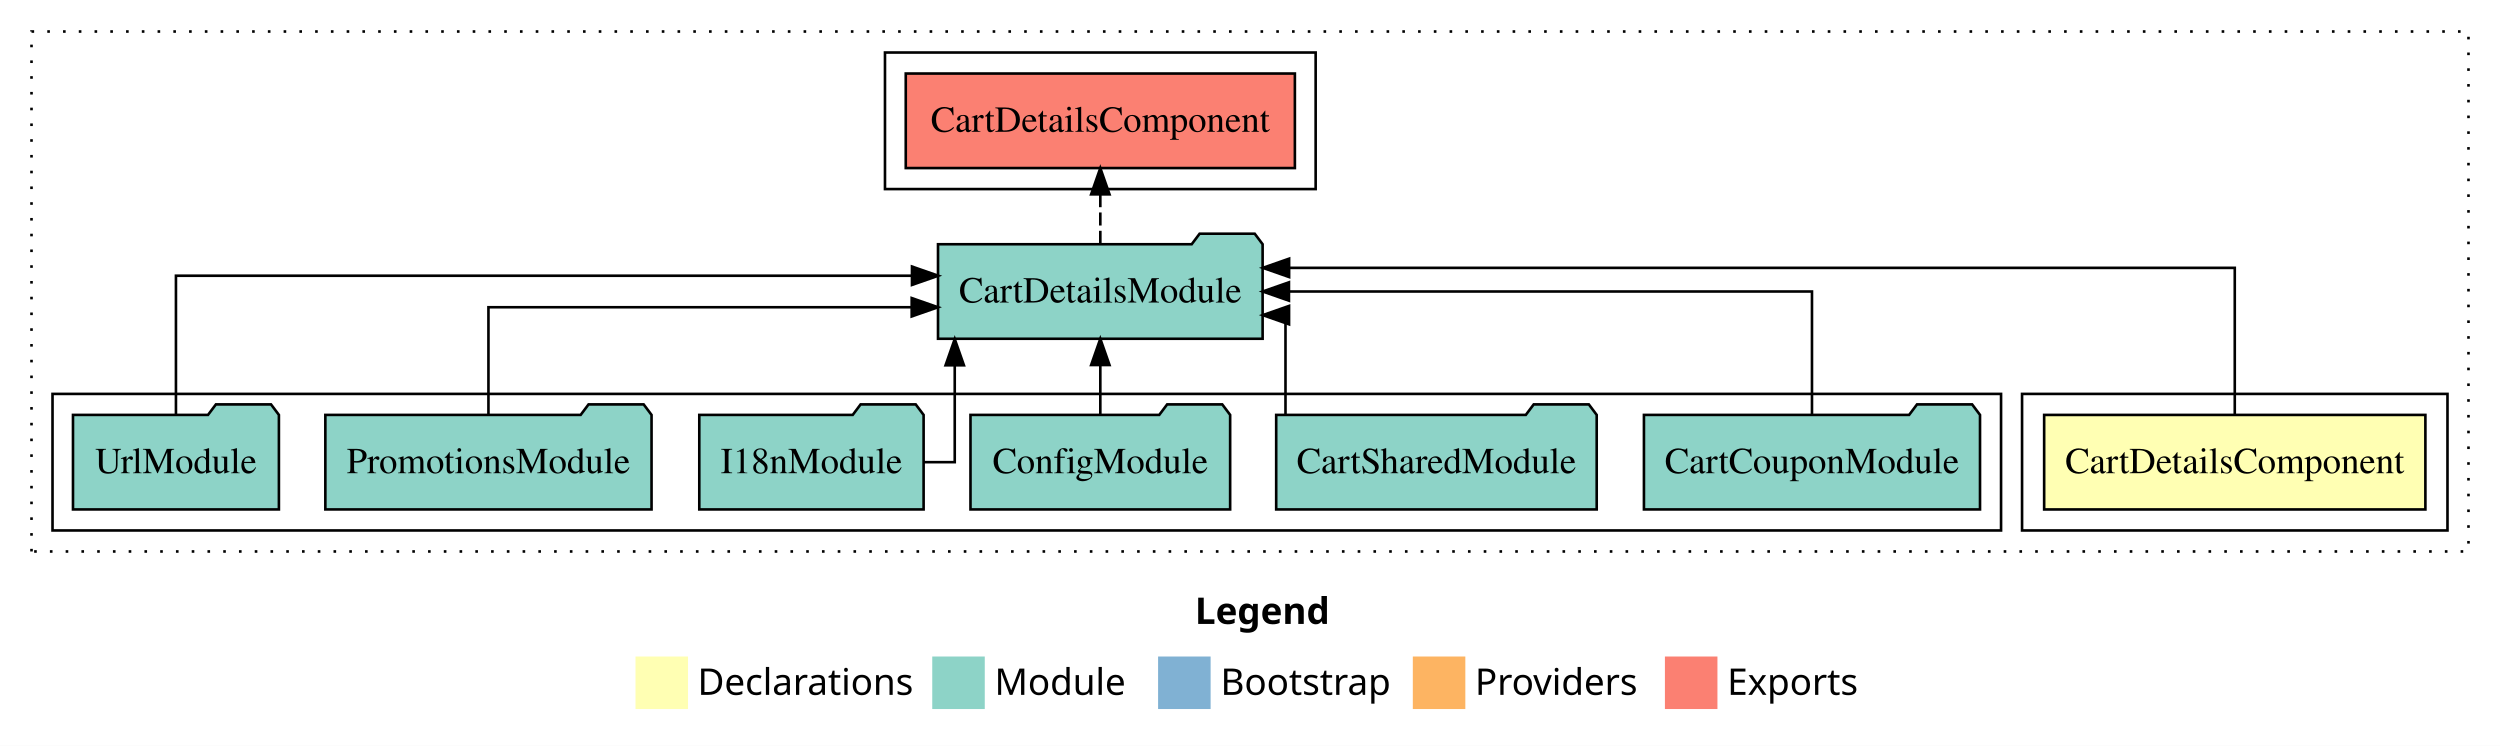
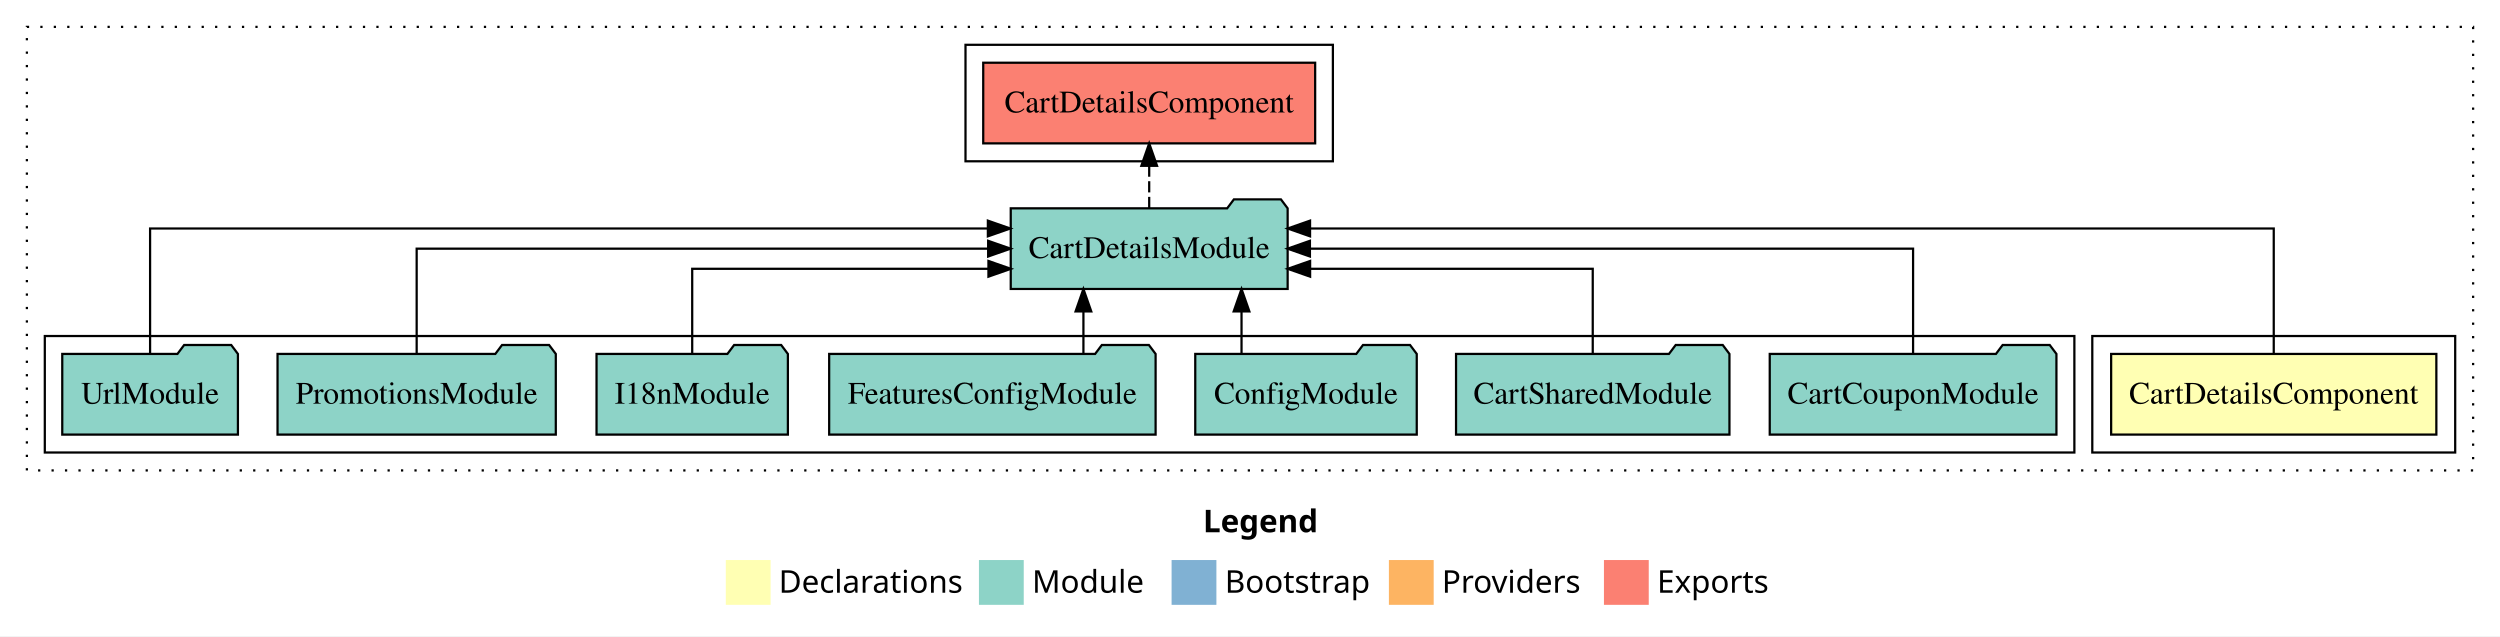
- <svg xmlns="http://www.w3.org/2000/svg" width="952pt" height="284pt" viewBox="0.00 0.00 952.00 284.00">
+ <svg xmlns="http://www.w3.org/2000/svg" width="1116pt" height="284pt" viewBox="0.00 0.00 1116.00 284.00">
  <g id="graph0" class="graph" transform="scale(1 1) rotate(0) translate(4 280)">
-     <polygon fill="#ffffff" stroke="transparent" points="-4,4 -4,-280 948,-280 948,4 -4,4" />
-     <text text-anchor="start" x="451.009" y="-42.4" font-family="sans-serif" font-weight="bold" font-size="14.00" fill="#000000">Legend</text>
-     <polygon fill="#ffffb3" stroke="transparent" points="238,-10 238,-30 258,-30 258,-10 238,-10" />
-     <text text-anchor="start" x="261.629" y="-15.4" font-family="sans-serif" font-size="14.00" fill="#000000">  Declarations</text>
-     <polygon fill="#8dd3c7" stroke="transparent" points="351,-10 351,-30 371,-30 371,-10 351,-10" />
-     <text text-anchor="start" x="374.725" y="-15.4" font-family="sans-serif" font-size="14.00" fill="#000000">  Module</text>
-     <polygon fill="#80b1d3" stroke="transparent" points="437,-10 437,-30 457,-30 457,-10 437,-10" />
-     <text text-anchor="start" x="460.781" y="-15.4" font-family="sans-serif" font-size="14.00" fill="#000000">  Bootstrap</text>
-     <polygon fill="#fdb462" stroke="transparent" points="534,-10 534,-30 554,-30 554,-10 534,-10" />
-     <text text-anchor="start" x="557.673" y="-15.4" font-family="sans-serif" font-size="14.00" fill="#000000">  Providers</text>
-     <polygon fill="#fb8072" stroke="transparent" points="630,-10 630,-30 650,-30 650,-10 630,-10" />
-     <text text-anchor="start" x="653.726" y="-15.4" font-family="sans-serif" font-size="14.00" fill="#000000">  Exports</text>
+     <polygon fill="#ffffff" stroke="transparent" points="-4,4 -4,-280 1112,-280 1112,4 -4,4" />
+     <text text-anchor="start" x="533.009" y="-42.4" font-family="sans-serif" font-weight="bold" font-size="14.00" fill="#000000">Legend</text>
+     <polygon fill="#ffffb3" stroke="transparent" points="320,-10 320,-30 340,-30 340,-10 320,-10" />
+     <text text-anchor="start" x="343.629" y="-15.4" font-family="sans-serif" font-size="14.00" fill="#000000">  Declarations</text>
+     <polygon fill="#8dd3c7" stroke="transparent" points="433,-10 433,-30 453,-30 453,-10 433,-10" />
+     <text text-anchor="start" x="456.725" y="-15.4" font-family="sans-serif" font-size="14.00" fill="#000000">  Module</text>
+     <polygon fill="#80b1d3" stroke="transparent" points="519,-10 519,-30 539,-30 539,-10 519,-10" />
+     <text text-anchor="start" x="542.781" y="-15.4" font-family="sans-serif" font-size="14.00" fill="#000000">  Bootstrap</text>
+     <polygon fill="#fdb462" stroke="transparent" points="616,-10 616,-30 636,-30 636,-10 616,-10" />
+     <text text-anchor="start" x="639.673" y="-15.4" font-family="sans-serif" font-size="14.00" fill="#000000">  Providers</text>
+     <polygon fill="#fb8072" stroke="transparent" points="712,-10 712,-30 732,-30 732,-10 712,-10" />
+     <text text-anchor="start" x="735.726" y="-15.4" font-family="sans-serif" font-size="14.00" fill="#000000">  Exports</text>
    <g id="clust1" class="cluster">
-       <polygon fill="none" stroke="#000000" stroke-dasharray="1,5" points="8,-70 8,-268 936,-268 936,-70 8,-70" />
+       <polygon fill="none" stroke="#000000" stroke-dasharray="1,5" points="8,-70 8,-268 1100,-268 1100,-70 8,-70" />
    </g>
    <g id="clust2" class="cluster">
-       <polygon fill="none" stroke="#000000" points="766,-78 766,-130 928,-130 928,-78 766,-78" />
+       <polygon fill="none" stroke="#000000" points="930,-78 930,-130 1092,-130 1092,-78 930,-78" />
    </g>
    <g id="clust4" class="cluster">
-       <polygon fill="none" stroke="#000000" points="16,-78 16,-130 758,-130 758,-78 16,-78" />
+       <polygon fill="none" stroke="#000000" points="16,-78 16,-130 922,-130 922,-78 16,-78" />
    </g>
    <g id="clust5" class="cluster">
-       <polygon fill="none" stroke="#000000" points="333,-208 333,-260 497,-260 497,-208 333,-208" />
+       <polygon fill="none" stroke="#000000" points="427,-208 427,-260 591,-260 591,-208 427,-208" />
    </g>
    <g id="node1" class="node">
-       <polygon fill="#ffffb3" stroke="#000000" points="919.587,-122 774.413,-122 774.413,-86 919.587,-86 919.587,-122" />
-       <text text-anchor="middle" x="847" y="-99.8" font-family="Times,serif" font-size="14.00" fill="#000000">CartDetailsComponent</text>
+       <polygon fill="#ffffb3" stroke="#000000" points="1083.587,-122 938.413,-122 938.413,-86 1083.587,-86 1083.587,-122" />
+       <text text-anchor="middle" x="1011" y="-99.8" font-family="Times,serif" font-size="14.00" fill="#000000">CartDetailsComponent</text>
    </g>
    <g id="node2" class="node">
-       <polygon fill="#8dd3c7" stroke="#000000" points="476.805,-187 473.805,-191 452.805,-191 449.805,-187 353.195,-187 353.195,-151 476.805,-151 476.805,-187" />
-       <text text-anchor="middle" x="415" y="-164.8" font-family="Times,serif" font-size="14.00" fill="#000000">CartDetailsModule</text>
+       <polygon fill="#8dd3c7" stroke="#000000" points="570.805,-187 567.805,-191 546.805,-191 543.805,-187 447.195,-187 447.195,-151 570.805,-151 570.805,-187" />
+       <text text-anchor="middle" x="509" y="-164.8" font-family="Times,serif" font-size="14.00" fill="#000000">CartDetailsModule</text>
    </g>
    <g id="edge1" class="edge">
-       <path fill="none" stroke="#000000" d="M847,-122.292C847,-144.206 847,-178 847,-178 847,-178 486.895,-178 486.895,-178" />
-       <polygon fill="#000000" stroke="#000000" points="486.895,-174.5 476.895,-178 486.895,-181.5 486.895,-174.5" />
+       <path fill="none" stroke="#000000" d="M1011,-122.292C1011,-144.206 1011,-178 1011,-178 1011,-178 580.807,-178 580.807,-178" />
+       <polygon fill="#000000" stroke="#000000" points="580.807,-174.5 570.807,-178 580.807,-181.5 580.807,-174.5" />
    </g>
-     <g id="node9" class="node">
-       <polygon fill="#fb8072" stroke="#000000" points="489.088,-252 340.912,-252 340.912,-216 489.088,-216 489.088,-252" />
-       <text text-anchor="middle" x="415" y="-229.8" font-family="Times,serif" font-size="14.00" fill="#000000">CartDetailsComponent </text>
+     <g id="node10" class="node">
+       <polygon fill="#fb8072" stroke="#000000" points="583.088,-252 434.912,-252 434.912,-216 583.088,-216 583.088,-252" />
+       <text text-anchor="middle" x="509" y="-229.8" font-family="Times,serif" font-size="14.00" fill="#000000">CartDetailsComponent </text>
    </g>
-     <g id="edge8" class="edge">
-       <path fill="none" stroke="#000000" stroke-dasharray="5,2" d="M415,-187.106C415,-187.106 415,-205.991 415,-205.991" />
-       <polygon fill="#000000" stroke="#000000" points="411.5,-205.991 415,-215.991 418.5,-205.991 411.5,-205.991" />
+     <g id="edge9" class="edge">
+       <path fill="none" stroke="#000000" stroke-dasharray="5,2" d="M509,-187.106C509,-187.106 509,-205.991 509,-205.991" />
+       <polygon fill="#000000" stroke="#000000" points="505.5,-205.991 509,-215.991 512.5,-205.991 505.5,-205.991" />
    </g>
    <g id="node3" class="node">
-       <polygon fill="#8dd3c7" stroke="#000000" points="749.989,-122 746.989,-126 725.989,-126 722.989,-122 622.011,-122 622.011,-86 749.989,-86 749.989,-122" />
-       <text text-anchor="middle" x="686" y="-99.8" font-family="Times,serif" font-size="14.00" fill="#000000">CartCouponModule</text>
+       <polygon fill="#8dd3c7" stroke="#000000" points="913.989,-122 910.989,-126 889.989,-126 886.989,-122 786.011,-122 786.011,-86 913.989,-86 913.989,-122" />
+       <text text-anchor="middle" x="850" y="-99.8" font-family="Times,serif" font-size="14.00" fill="#000000">CartCouponModule</text>
    </g>
    <g id="edge2" class="edge">
-       <path fill="none" stroke="#000000" d="M686,-122.106C686,-141.339 686,-169 686,-169 686,-169 486.833,-169 486.833,-169" />
-       <polygon fill="#000000" stroke="#000000" points="486.833,-165.5 476.833,-169 486.833,-172.5 486.833,-165.5" />
+       <path fill="none" stroke="#000000" d="M850,-122.106C850,-141.339 850,-169 850,-169 850,-169 580.753,-169 580.753,-169" />
+       <polygon fill="#000000" stroke="#000000" points="580.753,-165.5 570.753,-169 580.753,-172.5 580.753,-165.5" />
    </g>
    <g id="node4" class="node">
-       <polygon fill="#8dd3c7" stroke="#000000" points="604.025,-122 601.025,-126 580.025,-126 577.025,-122 481.974,-122 481.974,-86 604.025,-86 604.025,-122" />
-       <text text-anchor="middle" x="543" y="-99.8" font-family="Times,serif" font-size="14.00" fill="#000000">CartSharedModule</text>
+       <polygon fill="#8dd3c7" stroke="#000000" points="768.025,-122 765.025,-126 744.025,-126 741.025,-122 645.975,-122 645.975,-86 768.025,-86 768.025,-122" />
+       <text text-anchor="middle" x="707" y="-99.8" font-family="Times,serif" font-size="14.00" fill="#000000">CartSharedModule</text>
    </g>
    <g id="edge3" class="edge">
-       <path fill="none" stroke="#000000" d="M485.516,-122.027C485.516,-138.398 485.516,-160 485.516,-160 485.516,-160 484.651,-160 484.651,-160" />
-       <polygon fill="#000000" stroke="#000000" points="486.869,-156.5 476.869,-160 486.869,-163.5 486.869,-156.5" />
+       <path fill="none" stroke="#000000" d="M707,-122.027C707,-138.398 707,-160 707,-160 707,-160 580.834,-160 580.834,-160" />
+       <polygon fill="#000000" stroke="#000000" points="580.834,-156.5 570.834,-160 580.834,-163.5 580.834,-156.5" />
    </g>
    <g id="node5" class="node">
-       <polygon fill="#8dd3c7" stroke="#000000" points="464.439,-122 461.439,-126 440.439,-126 437.439,-122 365.561,-122 365.561,-86 464.439,-86 464.439,-122" />
-       <text text-anchor="middle" x="415" y="-99.8" font-family="Times,serif" font-size="14.00" fill="#000000">ConfigModule</text>
+       <polygon fill="#8dd3c7" stroke="#000000" points="628.439,-122 625.439,-126 604.439,-126 601.439,-122 529.561,-122 529.561,-86 628.439,-86 628.439,-122" />
+       <text text-anchor="middle" x="579" y="-99.8" font-family="Times,serif" font-size="14.00" fill="#000000">ConfigModule</text>
    </g>
    <g id="edge4" class="edge">
-       <path fill="none" stroke="#000000" d="M415,-122.106C415,-122.106 415,-140.991 415,-140.991" />
-       <polygon fill="#000000" stroke="#000000" points="411.5,-140.991 415,-150.991 418.5,-140.991 411.5,-140.991" />
+       <path fill="none" stroke="#000000" d="M550.217,-122.106C550.217,-122.106 550.217,-140.991 550.217,-140.991" />
+       <polygon fill="#000000" stroke="#000000" points="546.717,-140.991 550.217,-150.991 553.717,-140.991 546.717,-140.991" />
    </g>
    <g id="node6" class="node">
+       <polygon fill="#8dd3c7" stroke="#000000" points="511.86,-122 508.86,-126 487.86,-126 484.86,-122 366.14,-122 366.14,-86 511.86,-86 511.86,-122" />
+       <text text-anchor="middle" x="439" y="-99.8" font-family="Times,serif" font-size="14.00" fill="#000000">FeaturesConfigModule</text>
+     </g>
+     <g id="edge5" class="edge">
+       <path fill="none" stroke="#000000" d="M479.639,-122.106C479.639,-122.106 479.639,-140.991 479.639,-140.991" />
+       <polygon fill="#000000" stroke="#000000" points="476.139,-140.991 479.639,-150.991 483.139,-140.991 476.139,-140.991" />
+     </g>
+     <g id="node7" class="node">
      <polygon fill="#8dd3c7" stroke="#000000" points="347.711,-122 344.711,-126 323.711,-126 320.711,-122 262.289,-122 262.289,-86 347.711,-86 347.711,-122" />
      <text text-anchor="middle" x="305" y="-99.8" font-family="Times,serif" font-size="14.00" fill="#000000">I18nModule</text>
    </g>
-     <g id="edge5" class="edge">
-       <path fill="none" stroke="#000000" d="M347.725,-104C354.628,-104 359.565,-104 359.565,-104 359.565,-104 359.565,-140.894 359.565,-140.894" />
-       <polygon fill="#000000" stroke="#000000" points="356.065,-140.894 359.565,-150.894 363.065,-140.894 356.065,-140.894" />
+     <g id="edge6" class="edge">
+       <path fill="none" stroke="#000000" d="M305,-122.027C305,-138.398 305,-160 305,-160 305,-160 437.24,-160 437.24,-160" />
+       <polygon fill="#000000" stroke="#000000" points="437.24,-163.5 447.24,-160 437.24,-156.5 437.24,-163.5" />
    </g>
-     <g id="node7" class="node">
+     <g id="node8" class="node">
      <polygon fill="#8dd3c7" stroke="#000000" points="244.109,-122 241.109,-126 220.109,-126 217.109,-122 119.891,-122 119.891,-86 244.109,-86 244.109,-122" />
      <text text-anchor="middle" x="182" y="-99.8" font-family="Times,serif" font-size="14.00" fill="#000000">PromotionsModule</text>
    </g>
-     <g id="edge6" class="edge">
-       <path fill="none" stroke="#000000" d="M182,-122.022C182,-139.373 182,-163 182,-163 182,-163 343.172,-163 343.172,-163" />
-       <polygon fill="#000000" stroke="#000000" points="343.172,-166.5 353.172,-163 343.172,-159.5 343.172,-166.5" />
+     <g id="edge7" class="edge">
+       <path fill="none" stroke="#000000" d="M182,-122.106C182,-141.339 182,-169 182,-169 182,-169 437.109,-169 437.109,-169" />
+       <polygon fill="#000000" stroke="#000000" points="437.109,-172.5 447.109,-169 437.109,-165.5 437.109,-172.5" />
    </g>
-     <g id="node8" class="node">
+     <g id="node9" class="node">
      <polygon fill="#8dd3c7" stroke="#000000" points="102.208,-122 99.208,-126 78.208,-126 75.208,-122 23.792,-122 23.792,-86 102.208,-86 102.208,-122" />
      <text text-anchor="middle" x="63" y="-99.8" font-family="Times,serif" font-size="14.00" fill="#000000">UrlModule</text>
    </g>
-     <g id="edge7" class="edge">
-       <path fill="none" stroke="#000000" d="M63,-122.284C63,-143.321 63,-175 63,-175 63,-175 343.284,-175 343.284,-175" />
-       <polygon fill="#000000" stroke="#000000" points="343.284,-178.5 353.284,-175 343.283,-171.5 343.284,-178.5" />
+     <g id="edge8" class="edge">
+       <path fill="none" stroke="#000000" d="M63,-122.292C63,-144.206 63,-178 63,-178 63,-178 436.986,-178 436.986,-178" />
+       <polygon fill="#000000" stroke="#000000" points="436.986,-181.5 446.986,-178 436.986,-174.5 436.986,-181.5" />
    </g>
  </g>
</svg>
